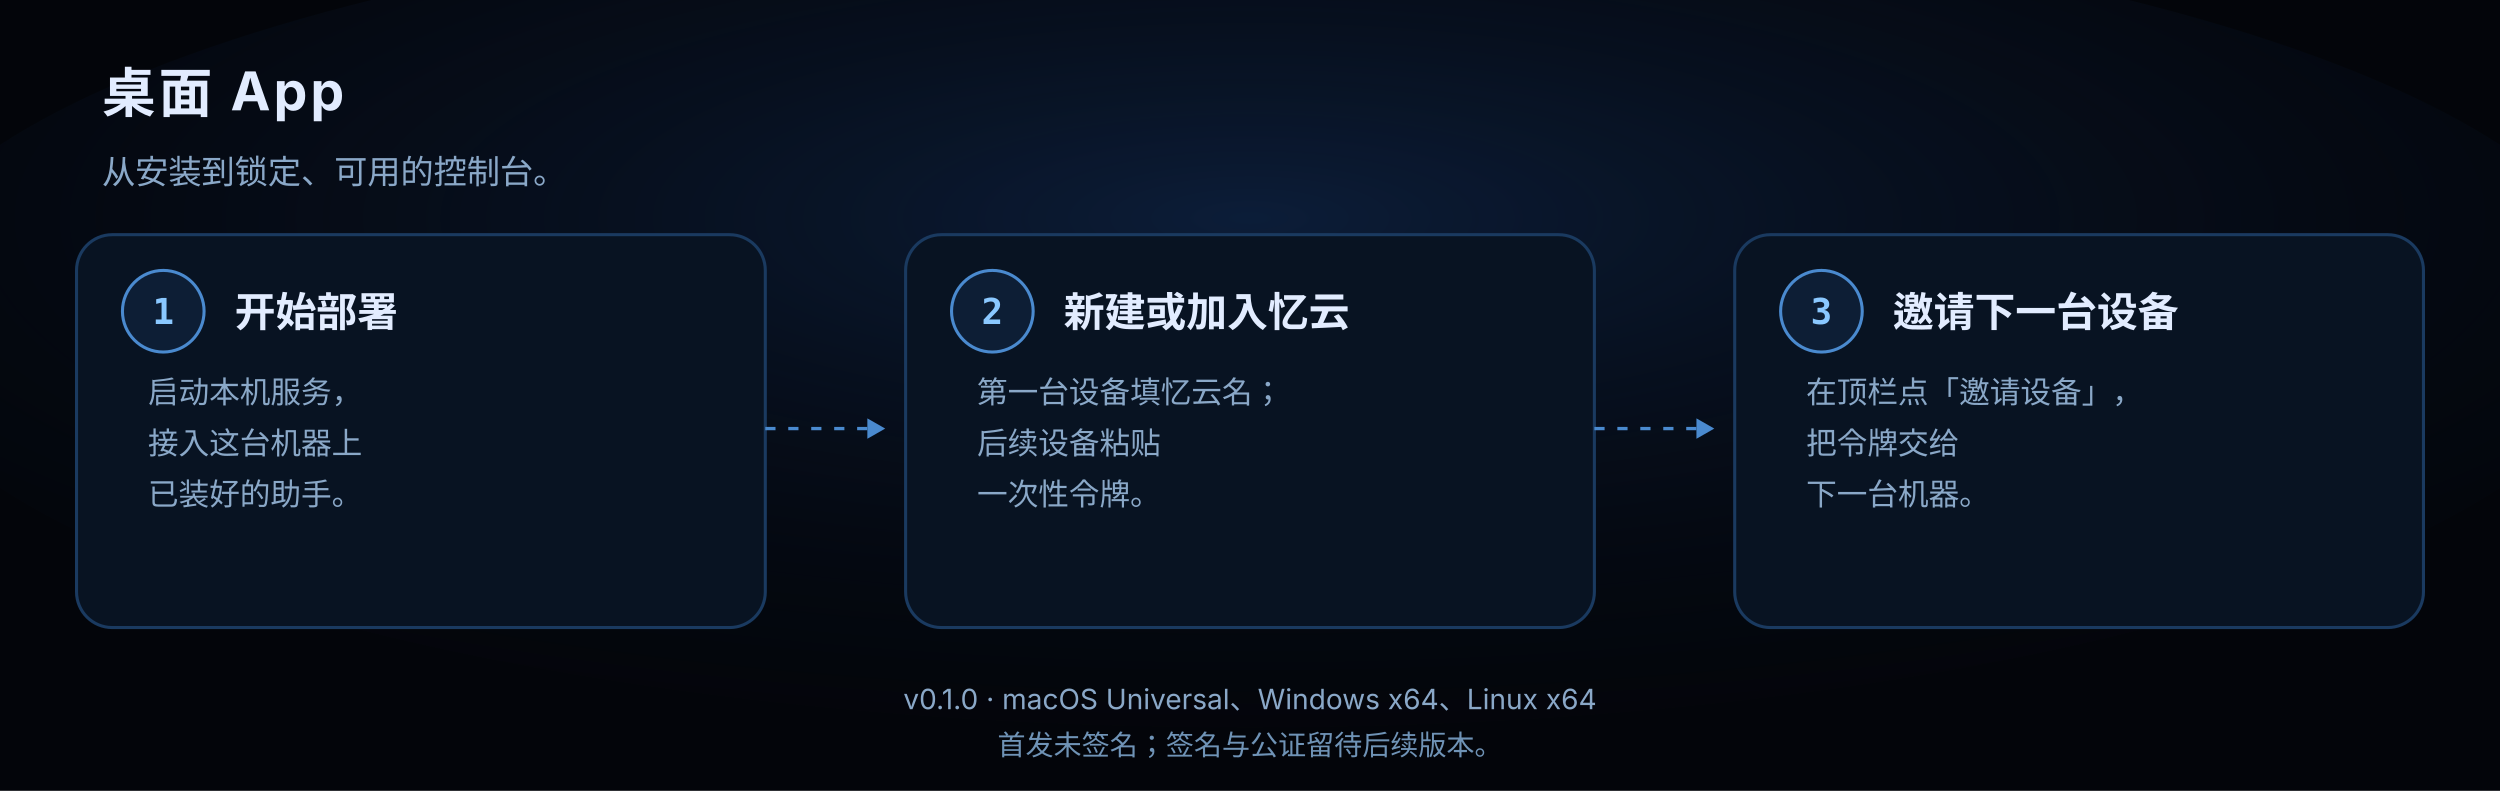
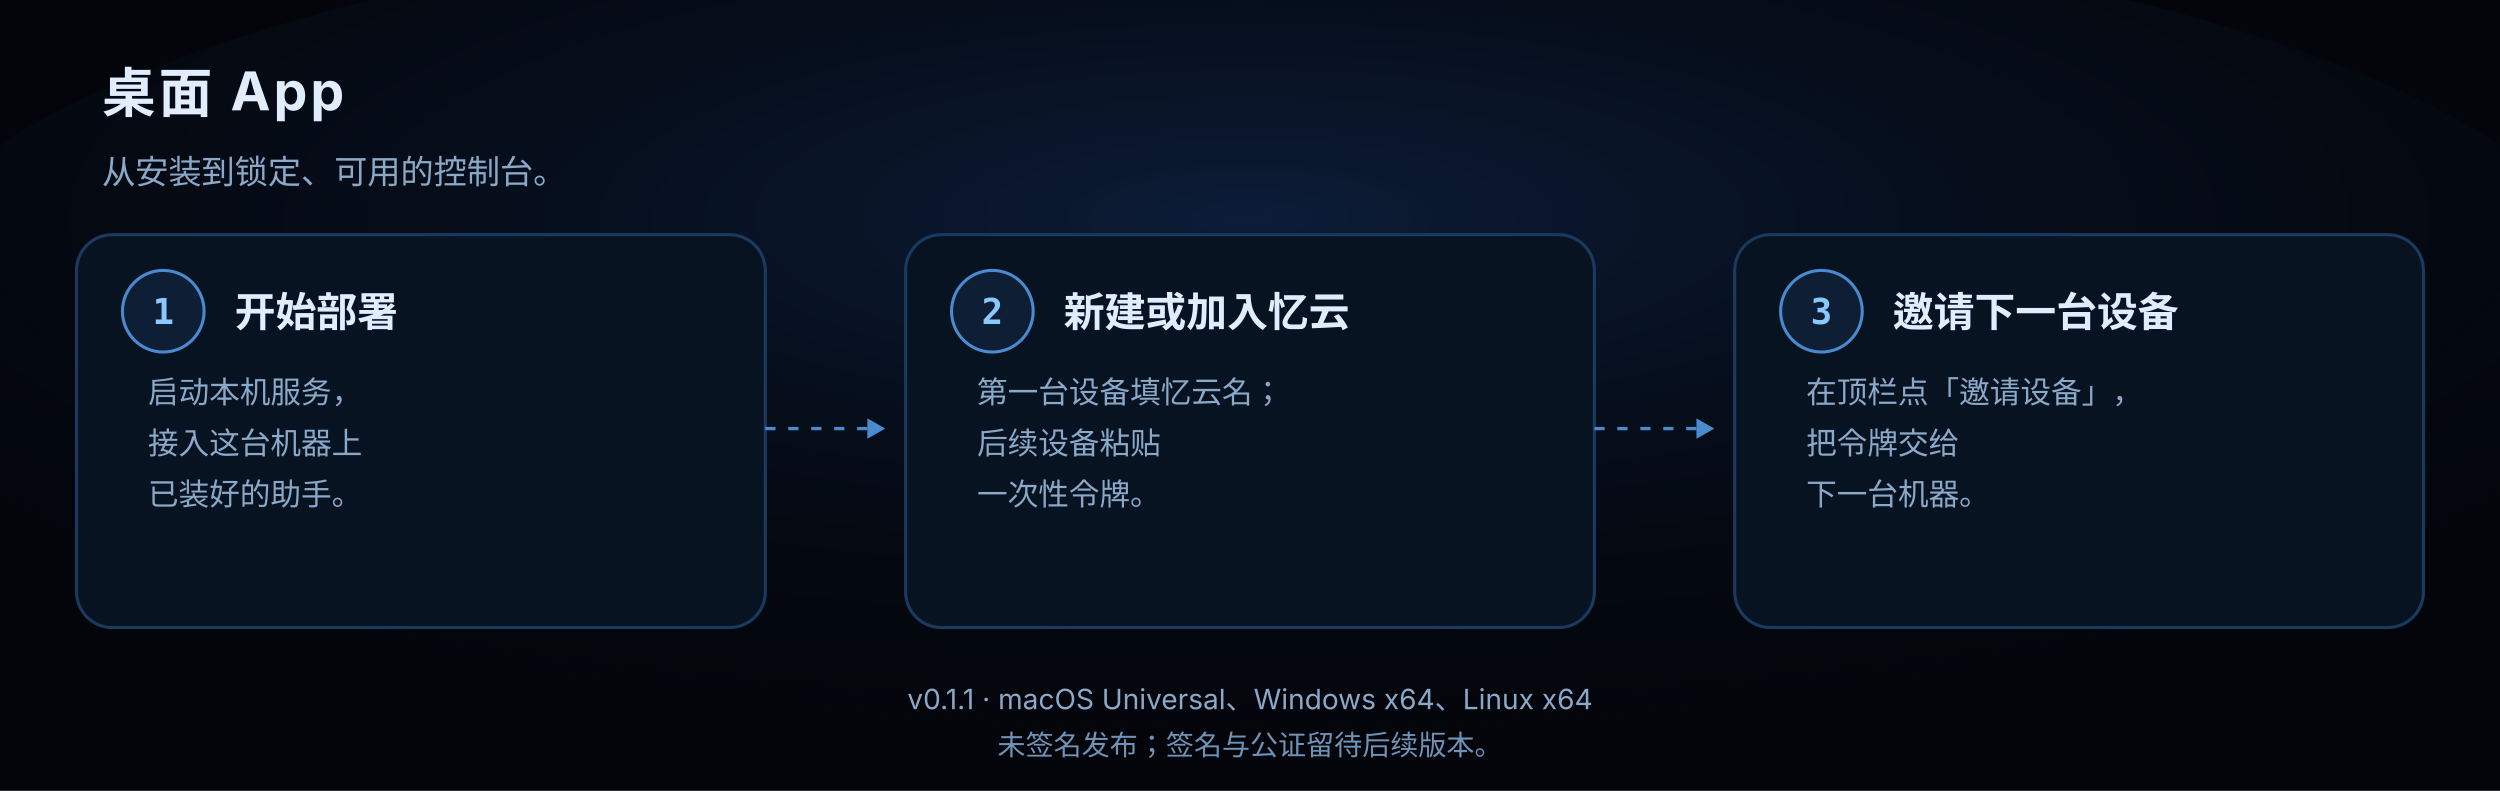
<svg xmlns="http://www.w3.org/2000/svg" width="980" height="310" viewBox="0 0 980 310" role="img" aria-label="桌面 App">
  <defs>
    <radialGradient id="glow" cx="50%" cy="38%" r="72%">
      <stop offset="0%" stop-color="#0d2140" stop-opacity="0.85" />
      <stop offset="100%" stop-color="#03050a" stop-opacity="0" />
    </radialGradient>
  </defs>
  <rect width="980" height="310" fill="#03050a" />
  <ellipse cx="490" cy="124" rx="539" ry="161.2" fill="url(#glow)" />
  <text x="40" y="44" font-family="'SF Pro Display','Segoe UI',ui-sans-serif,system-ui,sans-serif" font-size="21" fill="#e2ecff" font-weight="700" letter-spacing="1.2">桌面 App</text>
  <text x="40" y="72" font-family="'SF Pro Text','Segoe UI',ui-sans-serif,system-ui,sans-serif" font-size="13" fill="#8aa8c8">从安装到锁定、可用的控制台。</text>
  <rect x="30" y="92" width="270" height="154" rx="14" fill="#081322" stroke="#1a3a60" stroke-width="1.2" />
  <circle cx="64" cy="122" r="16" fill="#0d1e35" stroke="#4a8acf" stroke-width="1.2" />
  <text x="64" y="127" font-family="'SF Mono','Cascadia Code','Source Code Pro',Consolas,monospace" font-size="14" fill="#8ac8ff" font-weight="700" text-anchor="middle">1</text>
  <text x="92" y="128" font-family="'SF Pro Text','Segoe UI',ui-sans-serif,system-ui,sans-serif" font-size="16" fill="#e2ecff" font-weight="700">开始部署</text>
  <text x="58" y="158" font-family="'SF Pro Text','Segoe UI',ui-sans-serif,system-ui,sans-serif" font-size="12" fill="#8aa8c8">启动本机服务，</text>
  <text x="58" y="178" font-family="'SF Pro Text','Segoe UI',ui-sans-serif,system-ui,sans-serif" font-size="12" fill="#8aa8c8">接入这台机器上</text>
  <text x="58" y="198" font-family="'SF Pro Text','Segoe UI',ui-sans-serif,system-ui,sans-serif" font-size="12" fill="#8aa8c8">已装好的助手。</text>
  <rect x="355" y="92" width="270" height="154" rx="14" fill="#081322" stroke="#1a3a60" stroke-width="1.2" />
  <circle cx="389" cy="122" r="16" fill="#0d1e35" stroke="#4a8acf" stroke-width="1.2" />
  <text x="389" y="127" font-family="'SF Mono','Cascadia Code','Source Code Pro',Consolas,monospace" font-size="14" fill="#8ac8ff" font-weight="700" text-anchor="middle">2</text>
  <text x="417" y="128" font-family="'SF Pro Text','Segoe UI',ui-sans-serif,system-ui,sans-serif" font-size="16" fill="#e2ecff" font-weight="700">新建或加入忆云</text>
  <text x="383" y="158" font-family="'SF Pro Text','Segoe UI',ui-sans-serif,system-ui,sans-serif" font-size="12" fill="#8aa8c8">第一台设备填忆云名；</text>
  <text x="383" y="178" font-family="'SF Pro Text','Segoe UI',ui-sans-serif,system-ui,sans-serif" font-size="12" fill="#8aa8c8">后续设备粘贴</text>
  <text x="383" y="198" font-family="'SF Pro Text','Segoe UI',ui-sans-serif,system-ui,sans-serif" font-size="12" fill="#8aa8c8">一次性令牌。</text>
  <rect x="680" y="92" width="270" height="154" rx="14" fill="#081322" stroke="#1a3a60" stroke-width="1.2" />
  <circle cx="714" cy="122" r="16" fill="#0d1e35" stroke="#4a8acf" stroke-width="1.2" />
  <text x="714" y="127" font-family="'SF Mono','Cascadia Code','Source Code Pro',Consolas,monospace" font-size="14" fill="#8ac8ff" font-weight="700" text-anchor="middle">3</text>
  <text x="742" y="128" font-family="'SF Pro Text','Segoe UI',ui-sans-serif,system-ui,sans-serif" font-size="16" fill="#e2ecff" font-weight="700">邀请下一台设备</text>
  <text x="708" y="158" font-family="'SF Pro Text','Segoe UI',ui-sans-serif,system-ui,sans-serif" font-size="12" fill="#8aa8c8">在顶栏点「邀请设备」，</text>
  <text x="708" y="178" font-family="'SF Pro Text','Segoe UI',ui-sans-serif,system-ui,sans-serif" font-size="12" fill="#8aa8c8">把令牌交给</text>
  <text x="708" y="198" font-family="'SF Pro Text','Segoe UI',ui-sans-serif,system-ui,sans-serif" font-size="12" fill="#8aa8c8">下一台机器。</text>
  <path d="M300,168 L345,168" stroke="#4a8acf" stroke-width="1.3" stroke-dasharray="4 5" fill="none" />
  <path d="M340,164 L347,168 L340,172" fill="#4a8acf" />
  <path d="M625,168 L670,168" stroke="#4a8acf" stroke-width="1.3" stroke-dasharray="4 5" fill="none" />
  <path d="M665,164 L672,168 L665,172" fill="#4a8acf" />
-   <text x="490" y="278" font-family="'SF Pro Text','Segoe UI',ui-sans-serif,system-ui,sans-serif" font-size="11" fill="#8aa8c8" text-anchor="middle">v0.1.0 · macOS Universal、Windows x64、Linux x64</text>
-   <text x="490" y="296" font-family="'SF Pro Text','Segoe UI',ui-sans-serif,system-ui,sans-serif" font-size="11" fill="#6f93b6" text-anchor="middle">首发未签名；签名与公证留待后续版本。</text>
+   <text x="490" y="278" font-family="'SF Pro Text','Segoe UI',ui-sans-serif,system-ui,sans-serif" font-size="11" fill="#8aa8c8" text-anchor="middle">v0.1.1 · macOS Universal、Windows x64、Linux x64</text>
+   <text x="490" y="296" font-family="'SF Pro Text','Segoe UI',ui-sans-serif,system-ui,sans-serif" font-size="11" fill="#6f93b6" text-anchor="middle">未签名发布；签名与公证留待后续版本。</text>
</svg>
